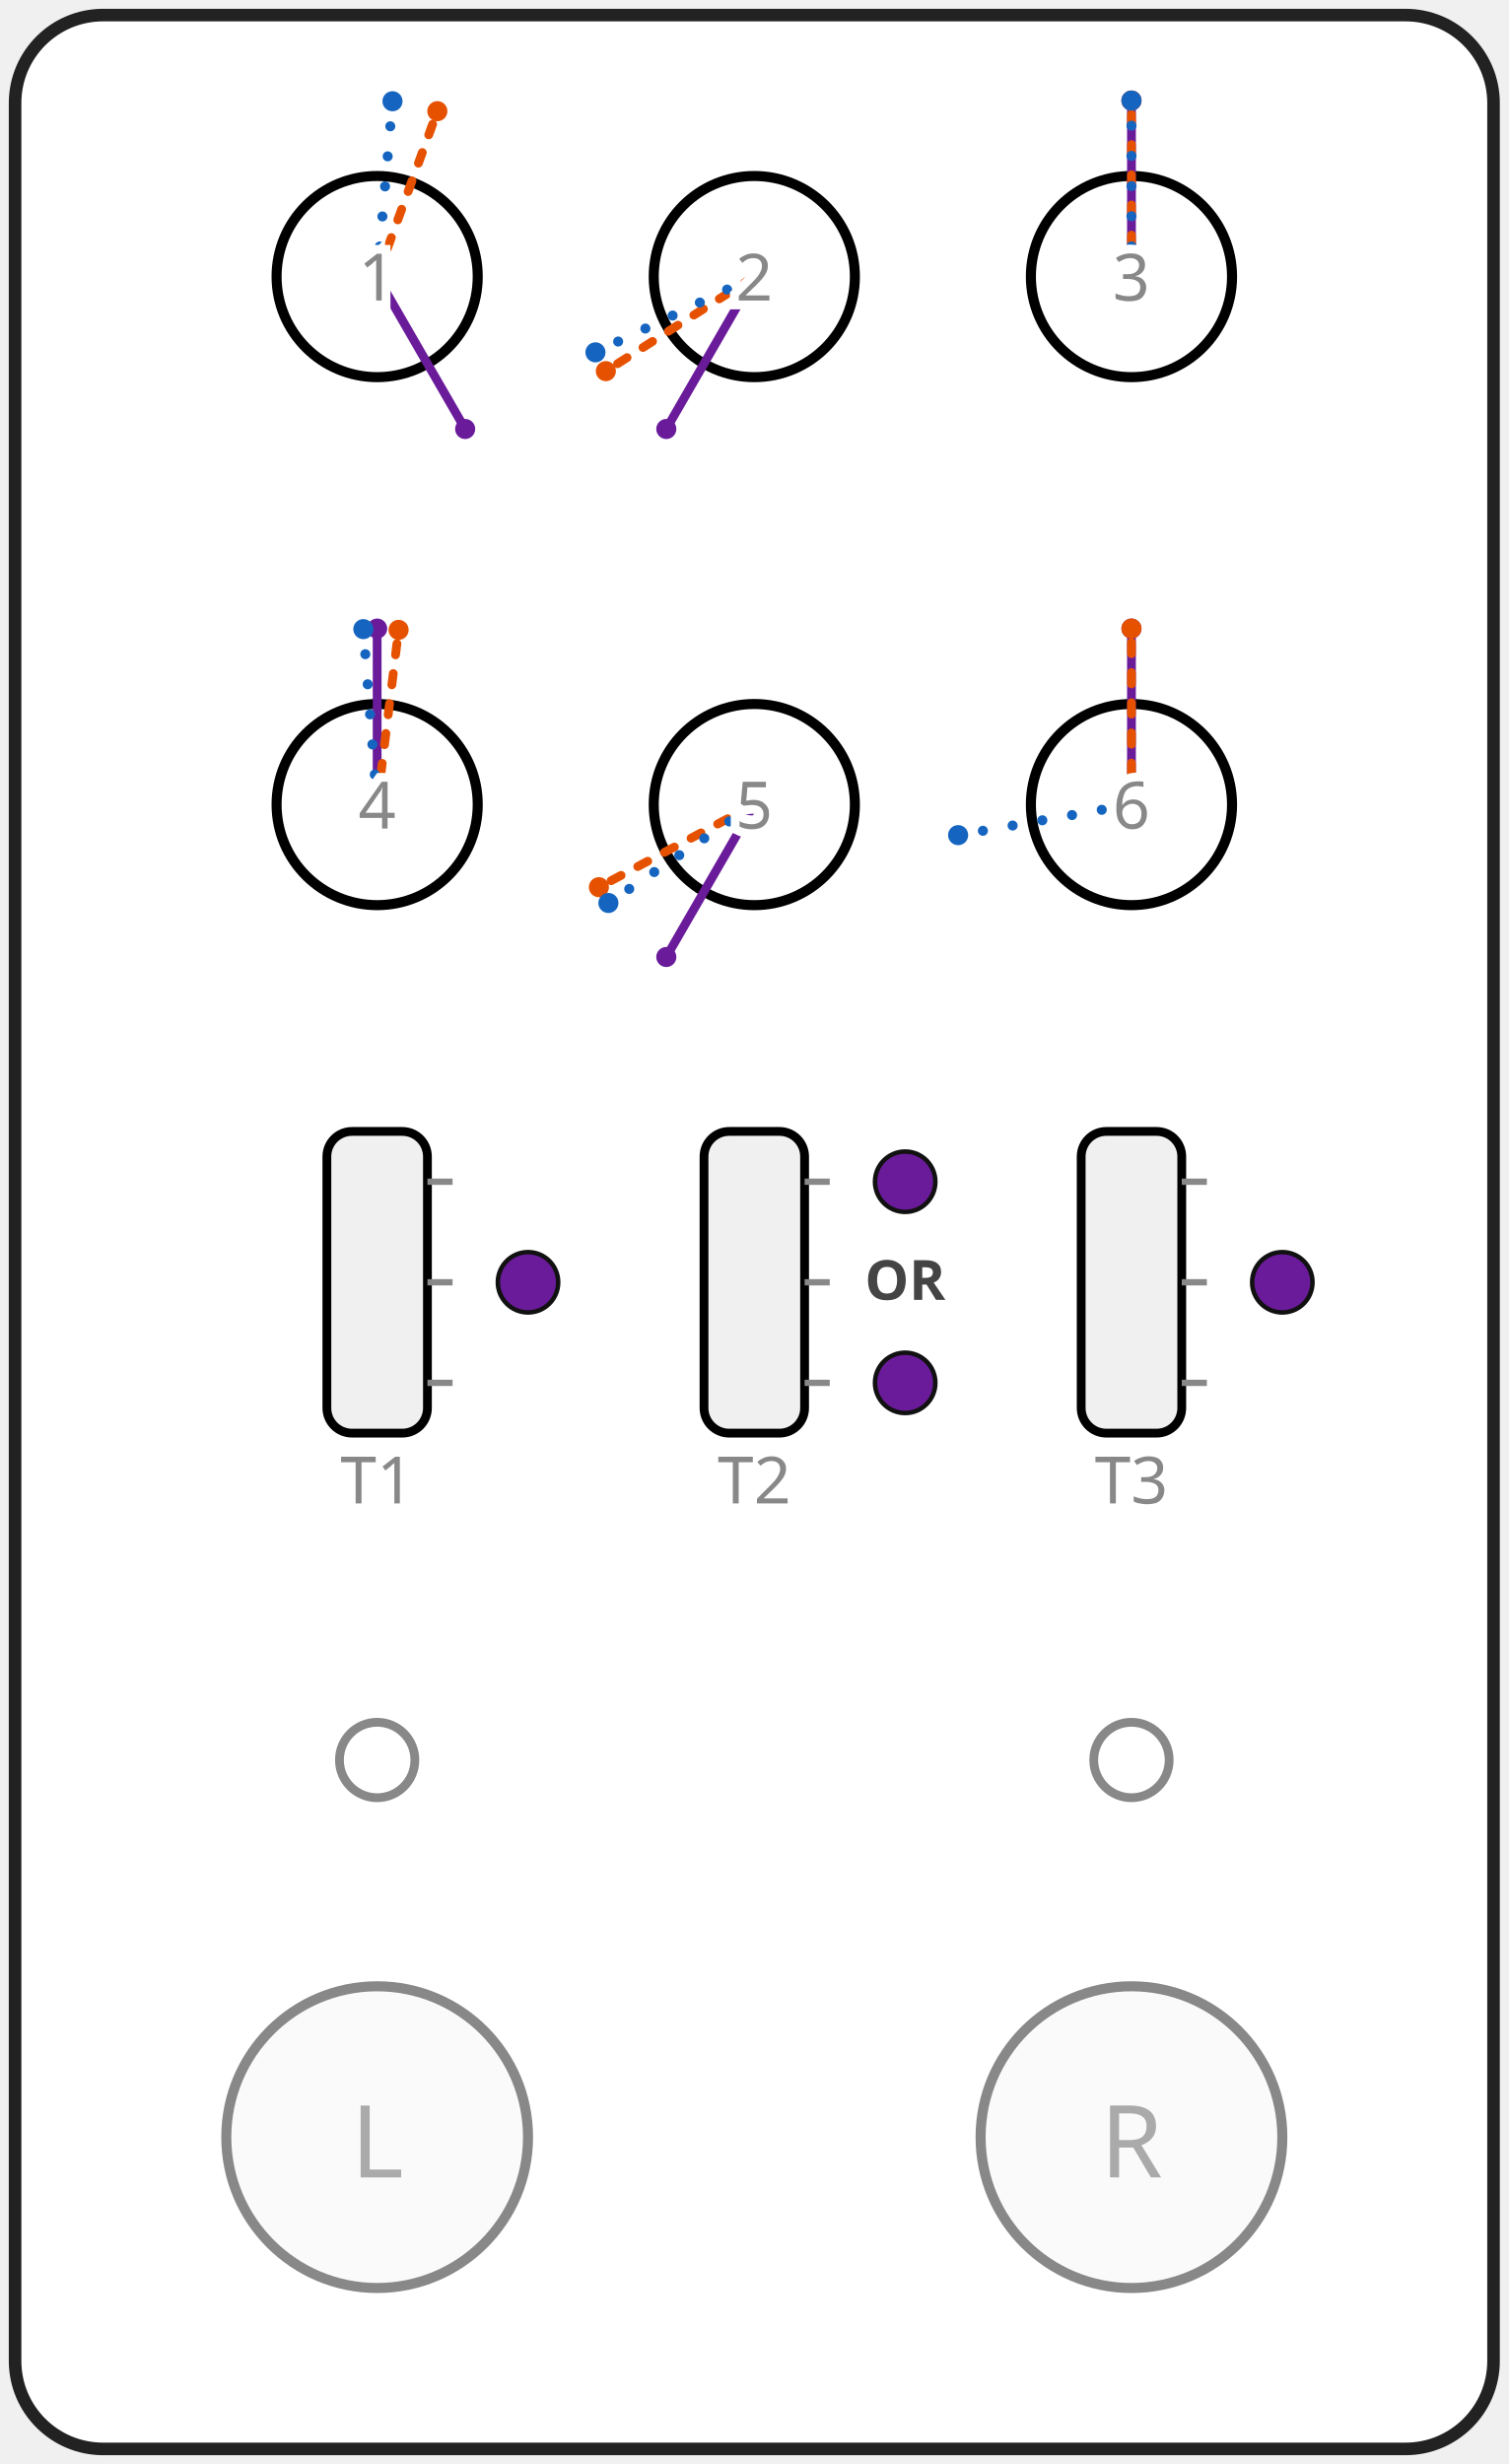
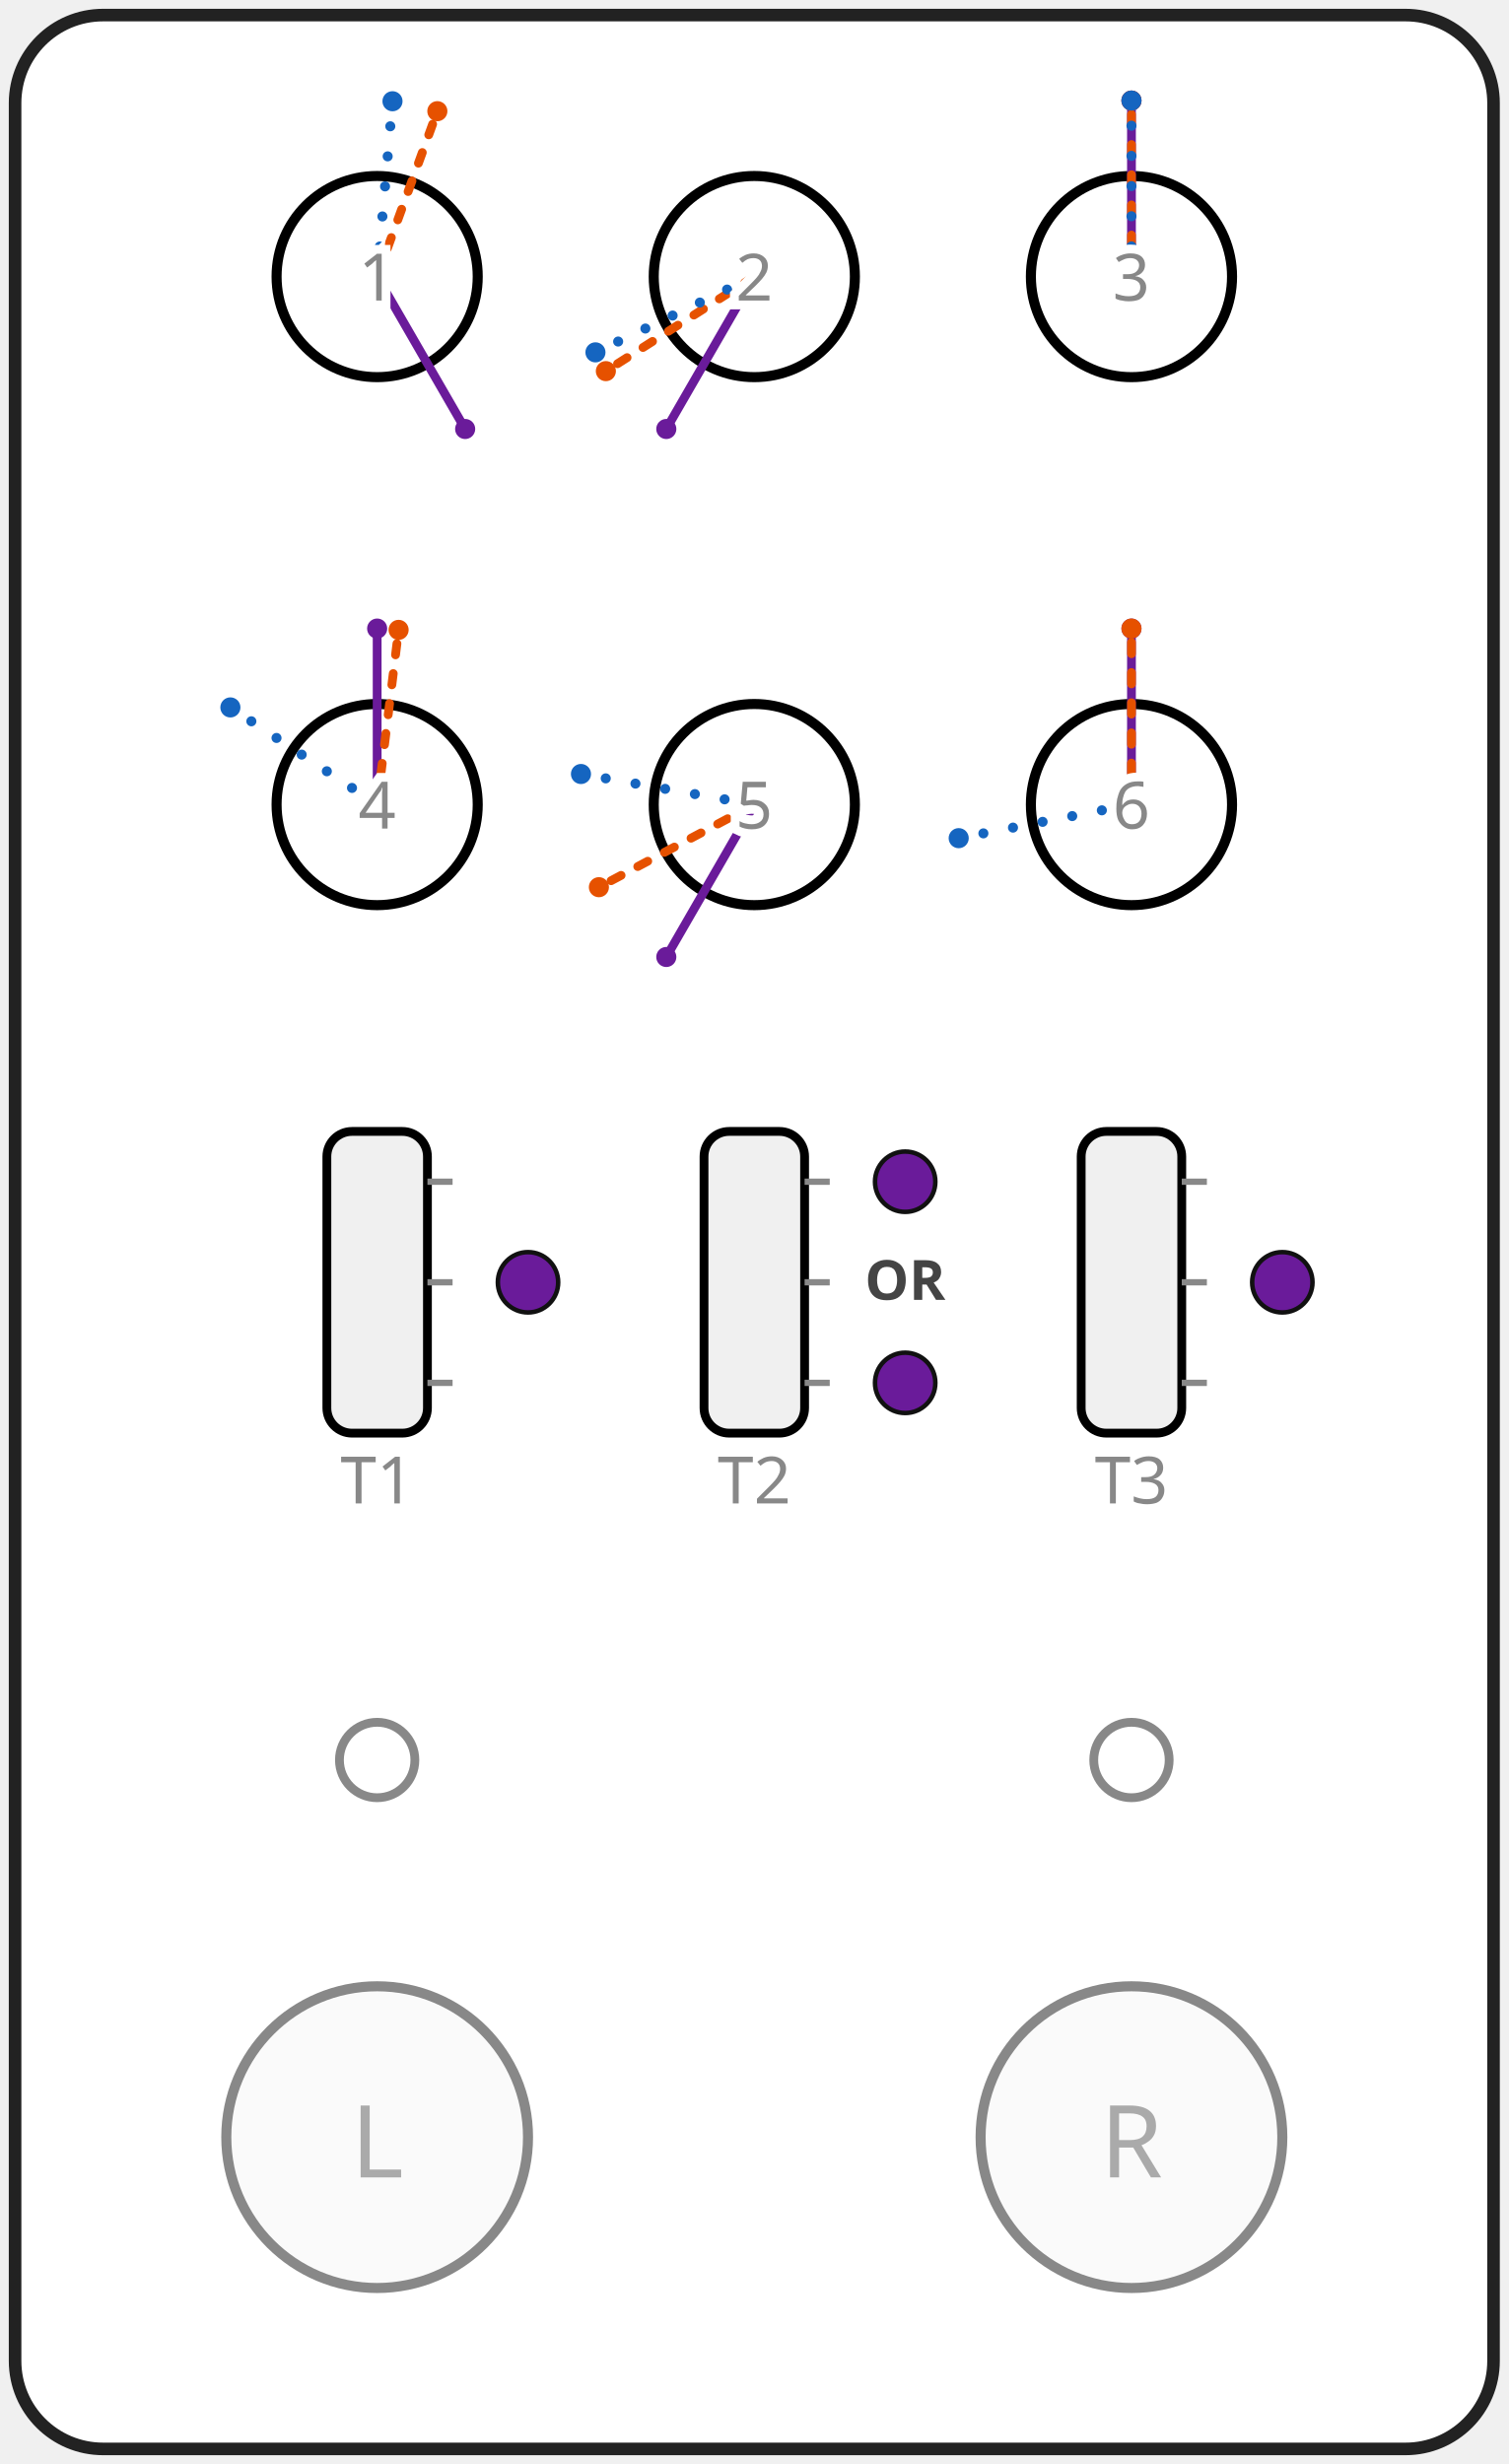
<svg xmlns="http://www.w3.org/2000/svg" viewBox="0 0 60 98" width="60mm" height="98mm">
  <style>text.kn{font-family:sans-serif;font-size:2.6px;text-anchor:middle;fill:#888;stroke:#fff;stroke-width:0.7;paint-order:stroke fill}text.fs{font-family:sans-serif;font-size:4px;text-anchor:middle;fill:#aaa}text.orlab{font-family:sans-serif;font-size:2.2px;font-weight:bold;text-anchor:middle;fill:#444}</style>
  <rect x="0.6" y="0.6" width="58.8" height="96.8" rx="3.5" fill="#fff" stroke="#222" stroke-width="0.5" />
  <g>
    <circle cx="15" cy="11" r="4" fill="#fff" stroke="#000" stroke-width="0.4" />
  </g>
  <line x1="15" y1="11" x2="18.500" y2="17.062" stroke="#6A1B9A" stroke-width="0.35" stroke-linecap="round" />
  <circle cx="18.500" cy="17.062" r="0.4" fill="#6A1B9A" />
  <line x1="15" y1="11" x2="17.394" y2="4.422" stroke="#E65100" stroke-width="0.35" stroke-linecap="round" stroke-dasharray="0.45 0.75" />
  <circle cx="17.394" cy="4.422" r="0.4" fill="#E65100" />
  <line x1="15" y1="11" x2="15.610" y2="4.027" stroke="#1565C0" stroke-width="0.40" stroke-linecap="round" stroke-dasharray="0 1.2" />
  <circle cx="15.610" cy="4.027" r="0.4" fill="#1565C0" />
  <text x="15" y="11.95" class="kn">1</text>
  <g>
    <circle cx="30" cy="11" r="4" fill="#fff" stroke="#000" stroke-width="0.4" />
  </g>
  <line x1="30" y1="11" x2="26.500" y2="17.062" stroke="#6A1B9A" stroke-width="0.35" stroke-linecap="round" />
  <circle cx="26.500" cy="17.062" r="0.4" fill="#6A1B9A" />
  <line x1="30" y1="11" x2="24.096" y2="14.761" stroke="#E65100" stroke-width="0.35" stroke-linecap="round" stroke-dasharray="0.45 0.75" />
  <circle cx="24.096" cy="14.761" r="0.4" fill="#E65100" />
  <line x1="30" y1="11" x2="23.682" y2="14.014" stroke="#1565C0" stroke-width="0.40" stroke-linecap="round" stroke-dasharray="0 1.2" />
  <circle cx="23.682" cy="14.014" r="0.4" fill="#1565C0" />
  <text x="30" y="11.95" class="kn">2</text>
  <g>
    <circle cx="45" cy="11" r="4" fill="#fff" stroke="#000" stroke-width="0.4" />
  </g>
  <line x1="45" y1="11" x2="45.000" y2="4.000" stroke="#6A1B9A" stroke-width="0.35" stroke-linecap="round" />
  <circle cx="45.000" cy="4.000" r="0.4" fill="#6A1B9A" />
  <line x1="45" y1="11" x2="45.000" y2="4.000" stroke="#E65100" stroke-width="0.35" stroke-linecap="round" stroke-dasharray="0.45 0.75" />
  <circle cx="45.000" cy="4.000" r="0.4" fill="#E65100" />
  <line x1="45" y1="11" x2="45.000" y2="4.000" stroke="#1565C0" stroke-width="0.40" stroke-linecap="round" stroke-dasharray="0 1.2" />
  <circle cx="45.000" cy="4.000" r="0.4" fill="#1565C0" />
  <text x="45" y="11.95" class="kn">3</text>
  <g>
    <circle cx="15" cy="32" r="4" fill="#fff" stroke="#000" stroke-width="0.4" />
  </g>
  <line x1="15" y1="32" x2="15.000" y2="25.000" stroke="#6A1B9A" stroke-width="0.35" stroke-linecap="round" />
  <circle cx="15.000" cy="25.000" r="0.4" fill="#6A1B9A" />
  <line x1="15" y1="32" x2="15.853" y2="25.052" stroke="#E65100" stroke-width="0.35" stroke-linecap="round" stroke-dasharray="0.45 0.75" />
  <circle cx="15.853" cy="25.052" r="0.4" fill="#E65100" />
-   <line x1="15" y1="32" x2="14.451" y2="25.022" stroke="#1565C0" stroke-width="0.40" stroke-linecap="round" stroke-dasharray="0 1.2" />
-   <circle cx="14.451" cy="25.022" r="0.4" fill="#1565C0" />
+   <line x1="15" y1="32" x2="9.163" y2="28.136" stroke="#1565C0" stroke-width="0.40" stroke-linecap="round" stroke-dasharray="0 1.2" />
+   <circle cx="9.163" cy="28.136" r="0.4" fill="#1565C0" />
  <text x="15" y="32.95" class="kn">4</text>
  <g>
    <circle cx="30" cy="32" r="4" fill="#fff" stroke="#000" stroke-width="0.4" />
  </g>
  <line x1="30" y1="32" x2="26.500" y2="38.062" stroke="#6A1B9A" stroke-width="0.35" stroke-linecap="round" />
  <circle cx="26.500" cy="38.062" r="0.4" fill="#6A1B9A" />
  <line x1="30" y1="32" x2="23.819" y2="35.286" stroke="#E65100" stroke-width="0.35" stroke-linecap="round" stroke-dasharray="0.45 0.75" />
  <circle cx="23.819" cy="35.286" r="0.4" fill="#E65100" />
-   <line x1="30" y1="32" x2="24.197" y2="35.914" stroke="#1565C0" stroke-width="0.40" stroke-linecap="round" stroke-dasharray="0 1.2" />
-   <circle cx="24.197" cy="35.914" r="0.4" fill="#1565C0" />
+   <line x1="30" y1="32" x2="23.106" y2="30.784" stroke="#1565C0" stroke-width="0.40" stroke-linecap="round" stroke-dasharray="0 1.2" />
+   <circle cx="23.106" cy="30.784" r="0.4" fill="#1565C0" />
  <text x="30" y="32.95" class="kn">5</text>
  <g>
    <circle cx="45" cy="32" r="4" fill="#fff" stroke="#000" stroke-width="0.4" />
  </g>
  <line x1="45" y1="32" x2="45.000" y2="25.000" stroke="#6A1B9A" stroke-width="0.35" stroke-linecap="round" />
  <circle cx="45.000" cy="25.000" r="0.4" fill="#6A1B9A" />
  <line x1="45" y1="32" x2="45.000" y2="25.000" stroke="#E65100" stroke-width="0.35" stroke-linecap="round" stroke-dasharray="0.45 0.75" />
  <circle cx="45.000" cy="25.000" r="0.4" fill="#E65100" />
-   <line x1="45" y1="32" x2="38.106" y2="33.216" stroke="#1565C0" stroke-width="0.40" stroke-linecap="round" stroke-dasharray="0 1.2" />
-   <circle cx="38.106" cy="33.216" r="0.4" fill="#1565C0" />
+   <line x1="45" y1="32" x2="38.129" y2="33.336" stroke="#1565C0" stroke-width="0.40" stroke-linecap="round" stroke-dasharray="0 1.2" />
+   <circle cx="38.129" cy="33.336" r="0.4" fill="#1565C0" />
  <text x="45" y="32.95" class="kn">6</text>
  <rect x="13" y="45" width="4" height="12" rx="1" fill="#f0f0f0" stroke="#000" stroke-width="0.35" />
  <line x1="17" y1="47" x2="18" y2="47" stroke="#888" stroke-width="0.25" />
  <line x1="17" y1="51" x2="18" y2="51" stroke="#888" stroke-width="0.25" />
  <line x1="17" y1="55" x2="18" y2="55" stroke="#888" stroke-width="0.25" />
  <text x="15" y="59.8" class="kn">T1</text>
  <circle cx="21.000" cy="51.000" r="1.20" fill="#6A1B9A" stroke="#111" stroke-width="0.18" />
  <rect x="28" y="45" width="4" height="12" rx="1" fill="#f0f0f0" stroke="#000" stroke-width="0.35" />
  <line x1="32" y1="47" x2="33" y2="47" stroke="#888" stroke-width="0.25" />
  <line x1="32" y1="51" x2="33" y2="51" stroke="#888" stroke-width="0.25" />
  <line x1="32" y1="55" x2="33" y2="55" stroke="#888" stroke-width="0.25" />
  <text x="30" y="59.8" class="kn">T2</text>
  <circle cx="36.000" cy="47.000" r="1.20" fill="#6A1B9A" stroke="#111" stroke-width="0.18" />
  <circle cx="36.000" cy="55.000" r="1.20" fill="#6A1B9A" stroke="#111" stroke-width="0.18" />
  <text x="36.00" y="51.70" class="orlab">OR</text>
  <rect x="43" y="45" width="4" height="12" rx="1" fill="#f0f0f0" stroke="#000" stroke-width="0.35" />
  <line x1="47" y1="47" x2="48" y2="47" stroke="#888" stroke-width="0.25" />
  <line x1="47" y1="51" x2="48" y2="51" stroke="#888" stroke-width="0.25" />
  <line x1="47" y1="55" x2="48" y2="55" stroke="#888" stroke-width="0.25" />
  <text x="45" y="59.8" class="kn">T3</text>
  <circle cx="51.000" cy="51.000" r="1.20" fill="#6A1B9A" stroke="#111" stroke-width="0.18" />
  <circle cx="15" cy="70" r="1.5" fill="#fff" stroke="#888" stroke-width="0.35" />
  <circle cx="45" cy="70" r="1.5" fill="#fff" stroke="#888" stroke-width="0.35" />
  <circle cx="15" cy="85" r="6" fill="#fafafa" stroke="#888" stroke-width="0.4" />
  <text x="15" y="86.6" class="fs">L</text>
  <circle cx="45" cy="85" r="6" fill="#fafafa" stroke="#888" stroke-width="0.4" />
  <text x="45" y="86.6" class="fs">R</text>
</svg>
